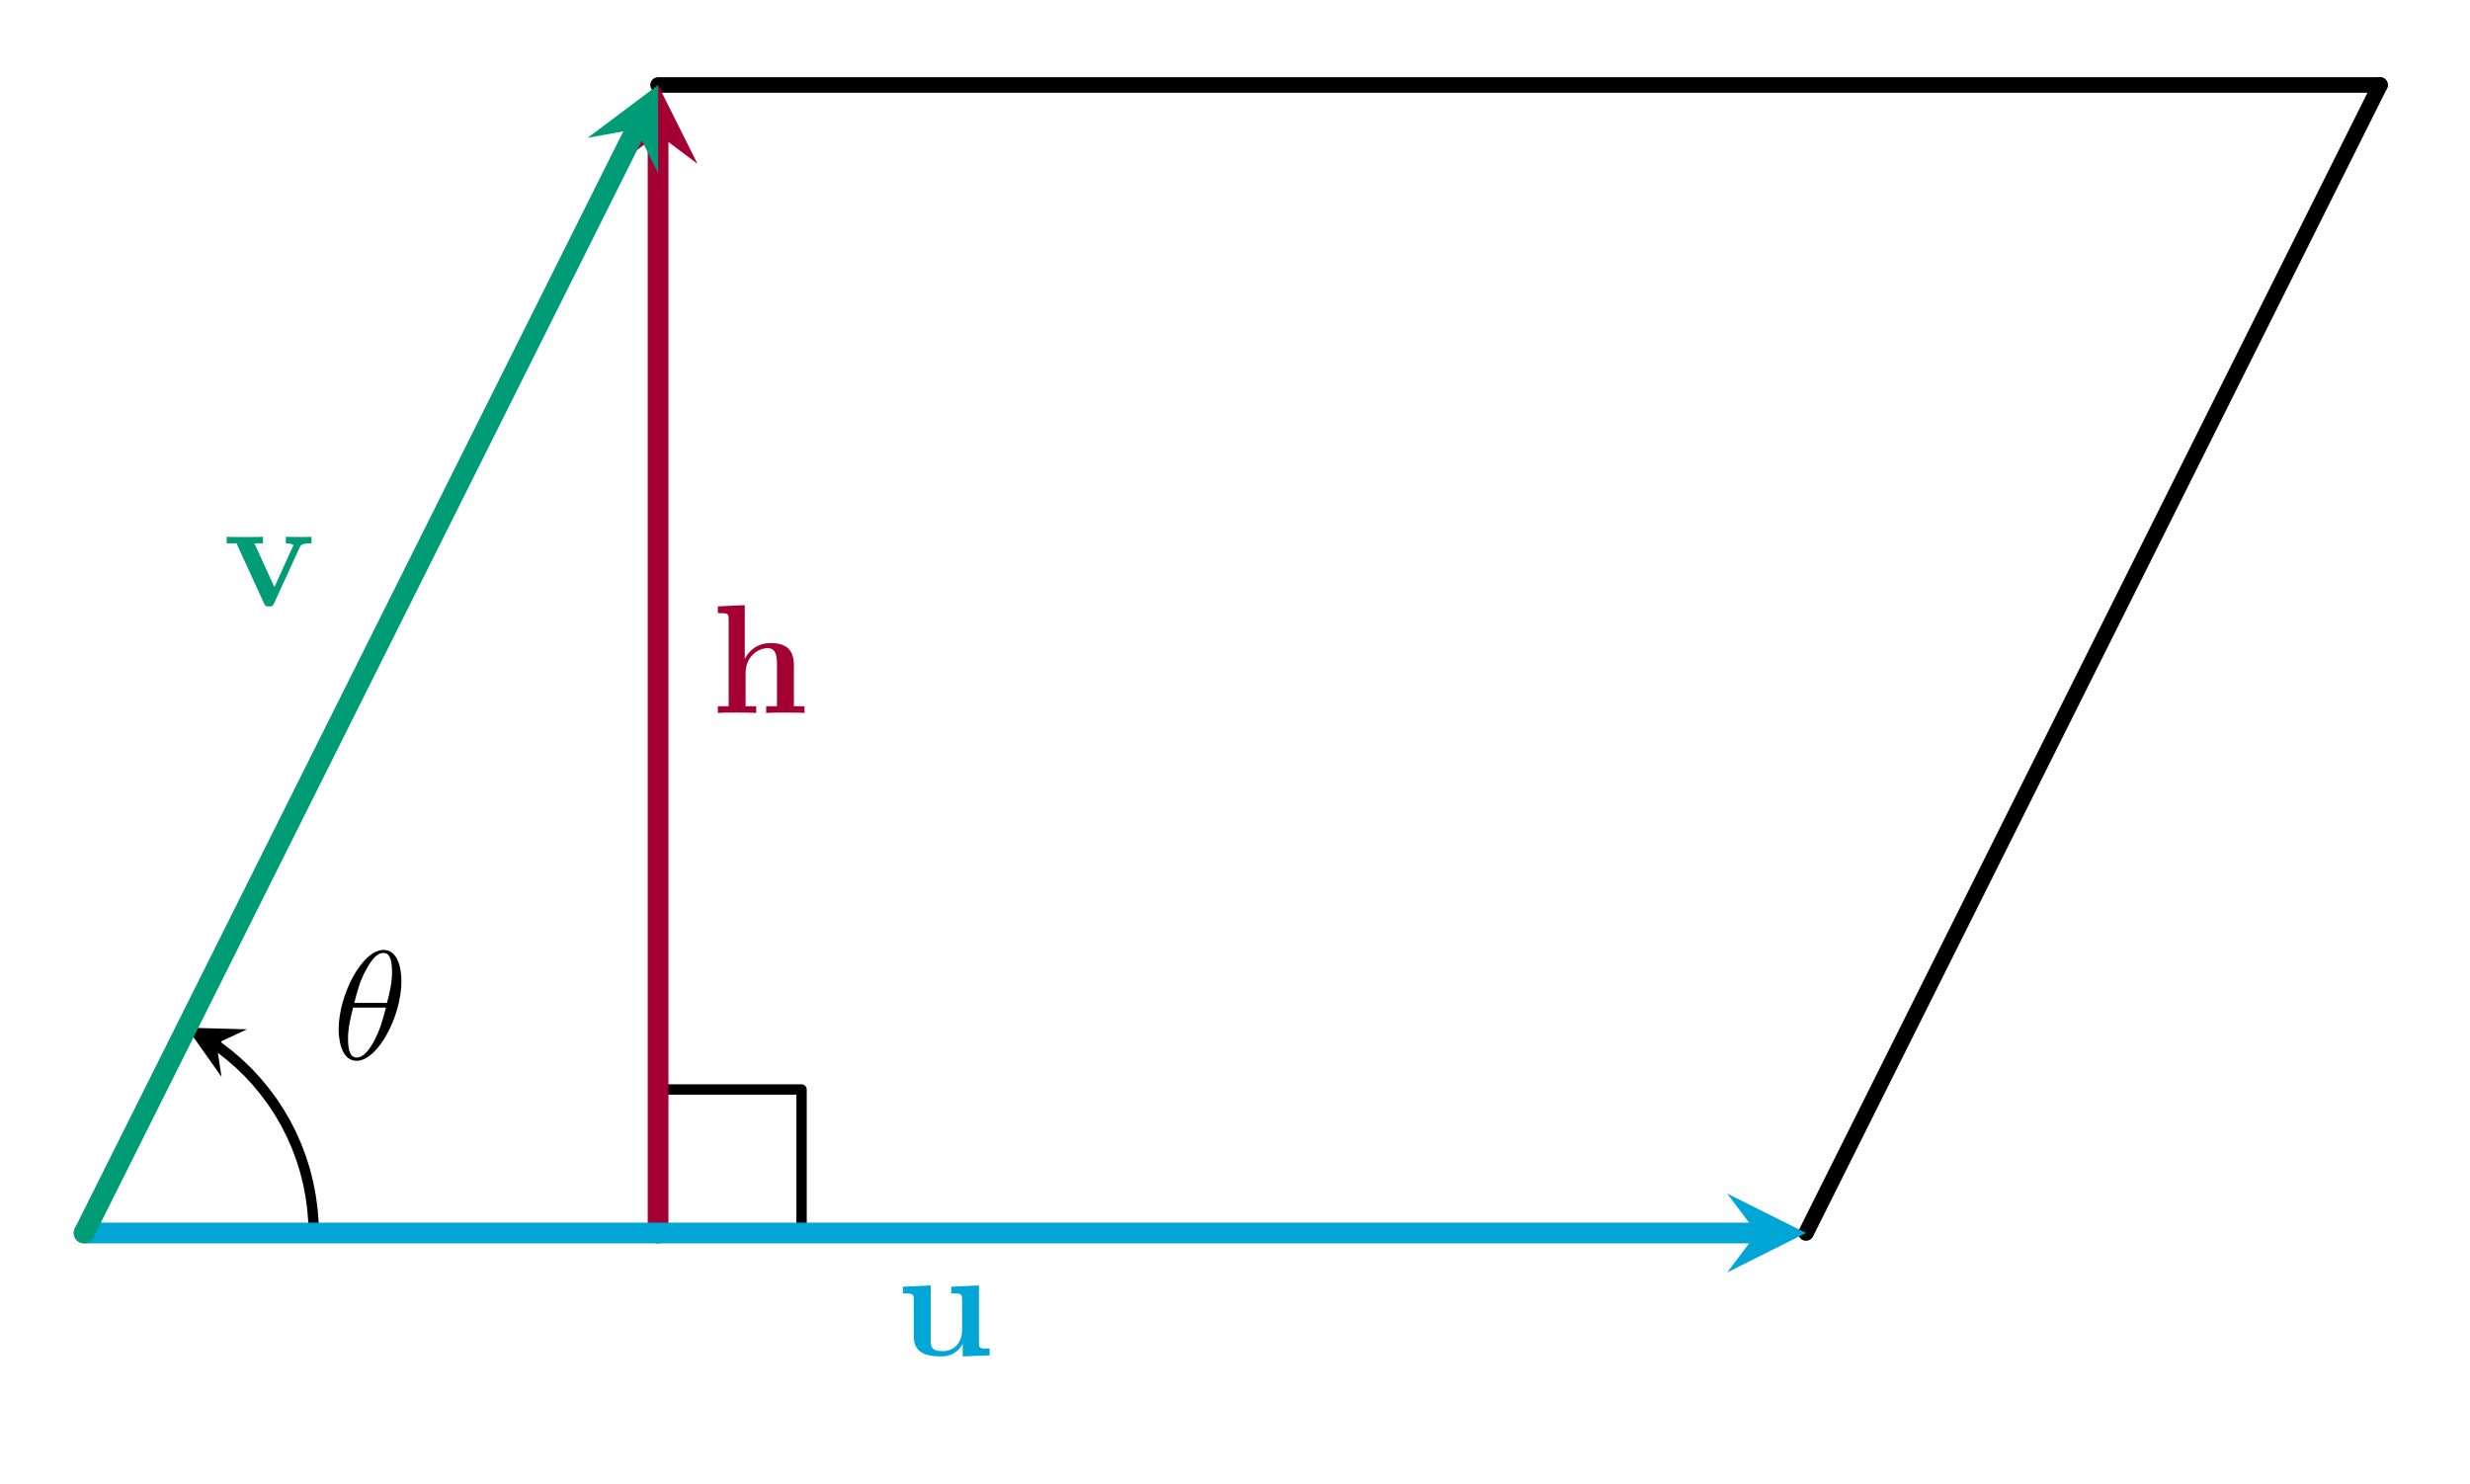
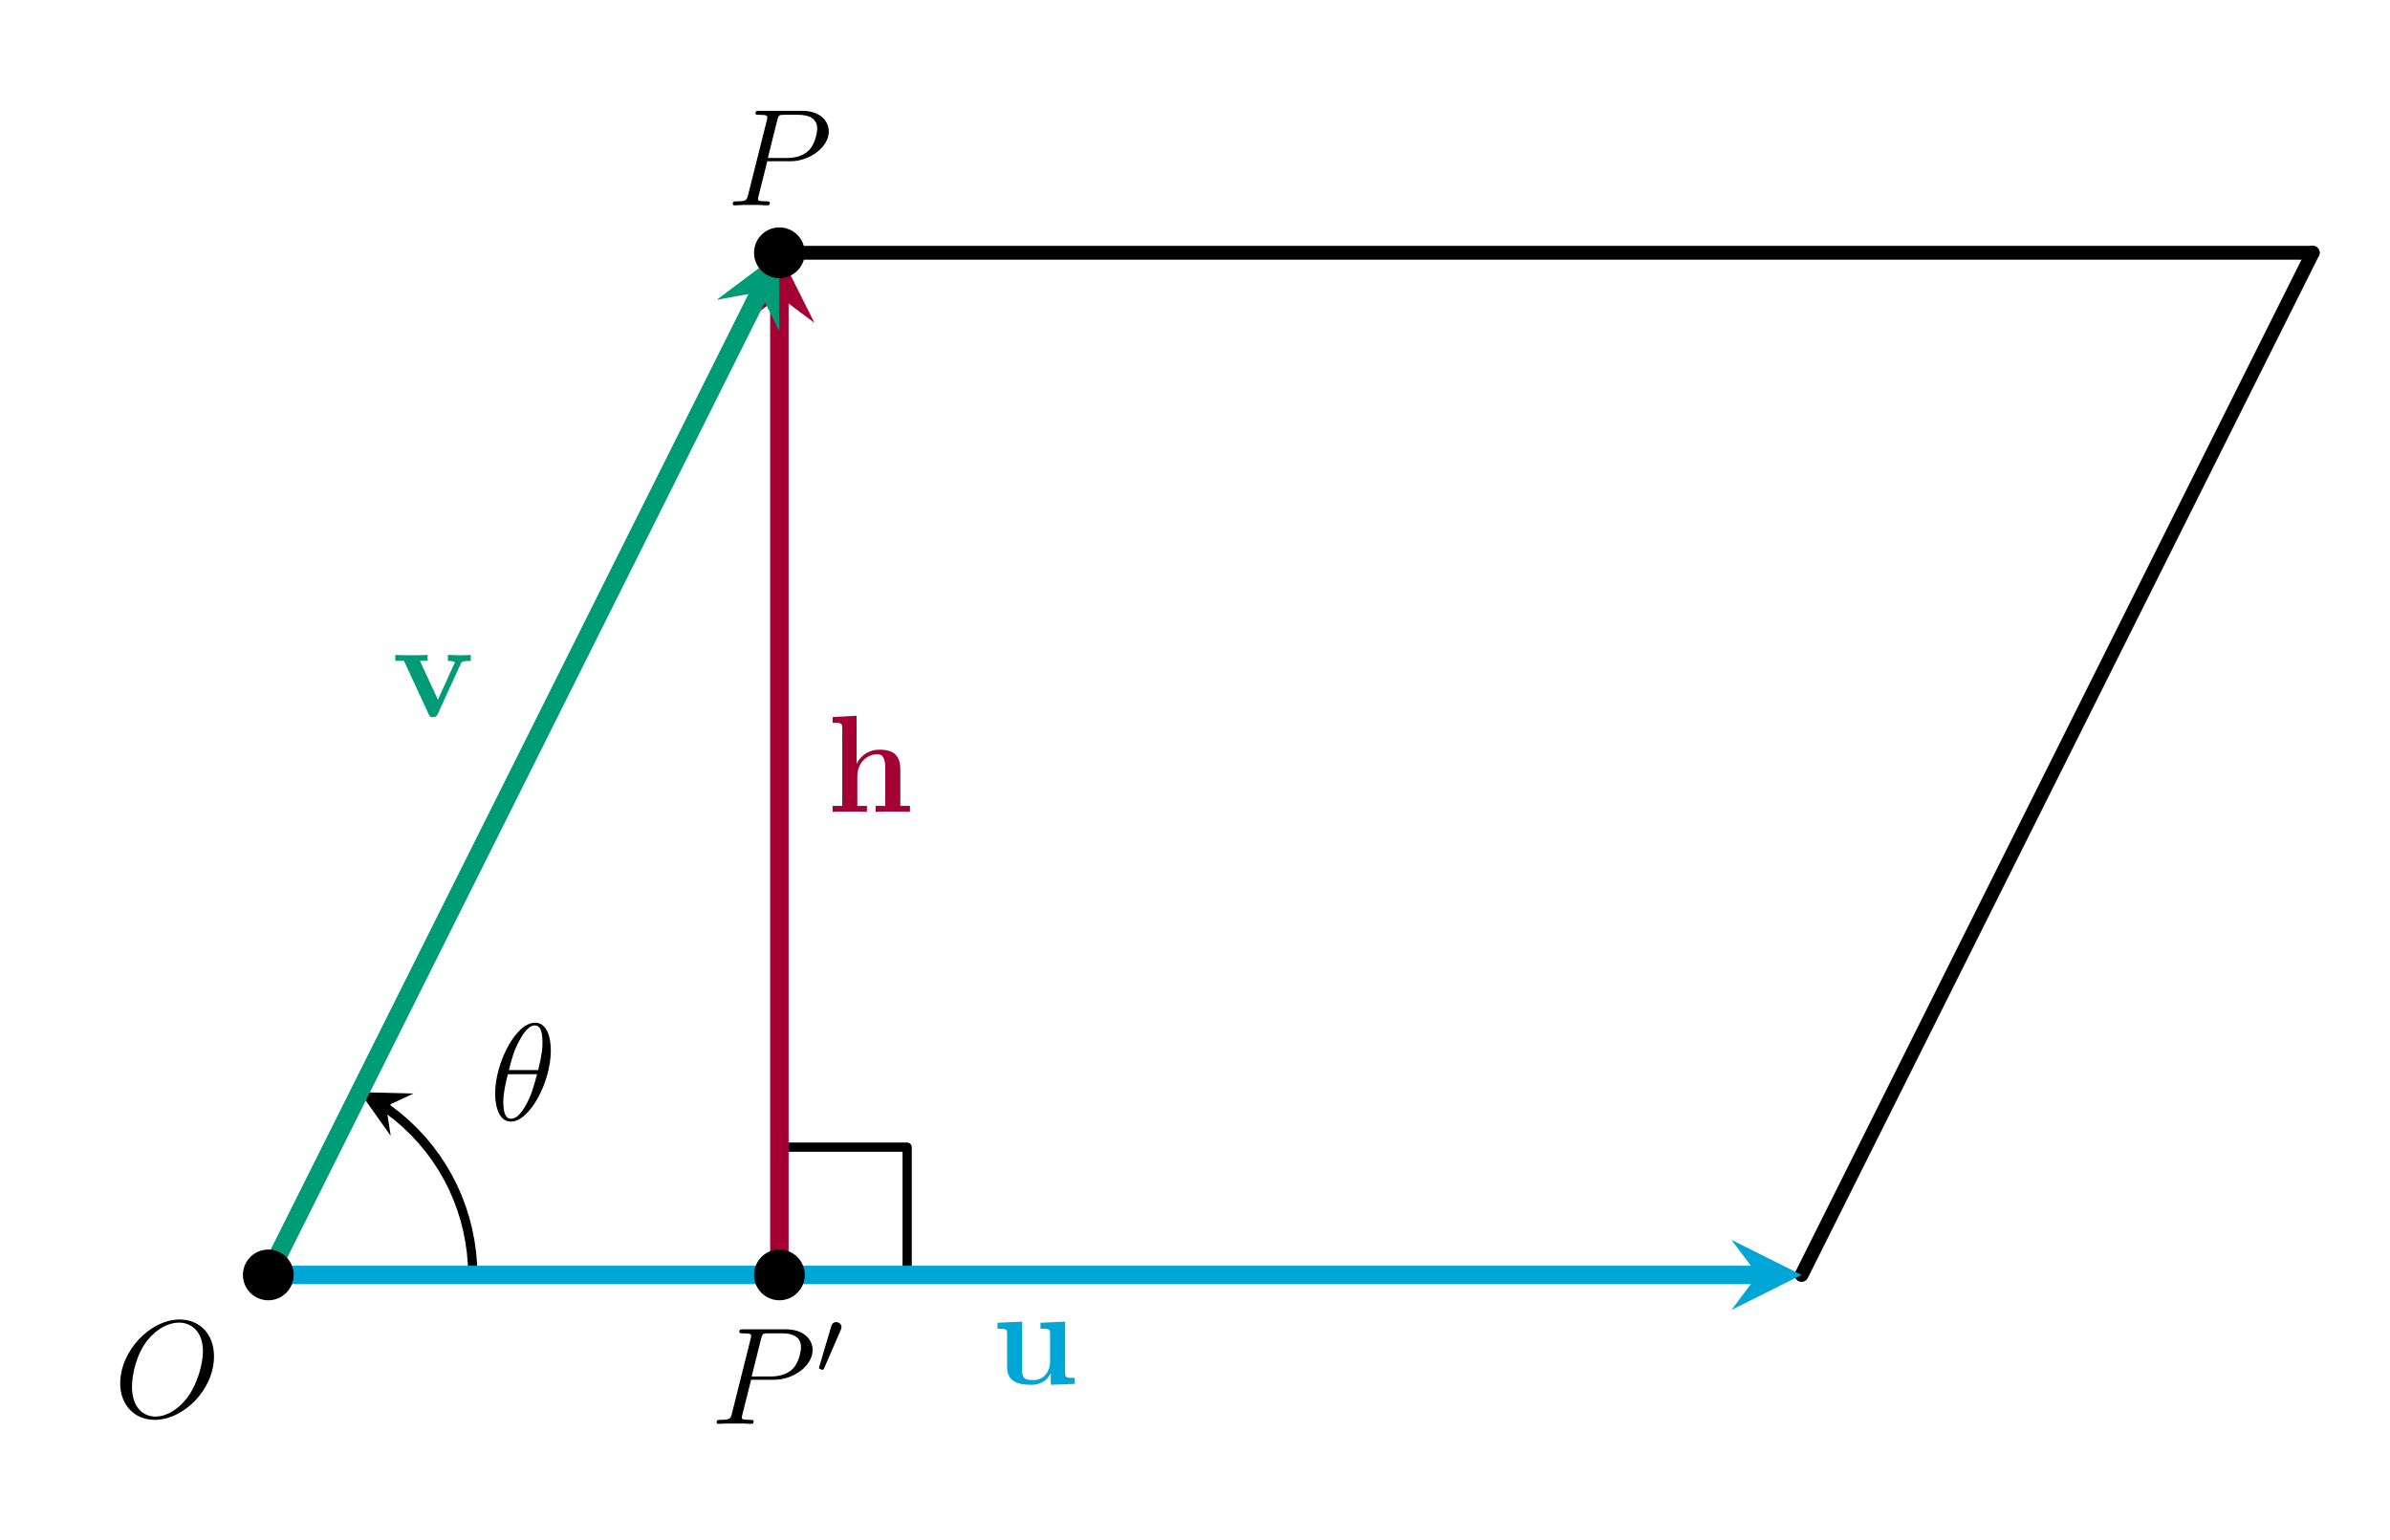
- <svg xmlns="http://www.w3.org/2000/svg" xmlns:xlink="http://www.w3.org/1999/xlink" width="189.342pt" height="113.755pt" viewBox="0 0 189.342 113.755" version="1.2">
+ <svg xmlns="http://www.w3.org/2000/svg" xmlns:xlink="http://www.w3.org/1999/xlink" width="205.818pt" height="132.583pt" viewBox="0 0 205.818 132.583" version="1.2">
  <defs>
    <g>
      <symbol overflow="visible" id="glyph0-0">
        <path style="stroke:none;" d="" />
      </symbol>
      <symbol overflow="visible" id="glyph0-1">
-         <path style="stroke:none;" d="M 5.281 -5.984 C 5.281 -7.203 4.891 -8.375 3.922 -8.375 C 2.25 -8.375 0.469 -4.891 0.469 -2.281 C 0.469 -1.719 0.594 0.125 1.844 0.125 C 3.469 0.125 5.281 -3.281 5.281 -5.984 Z M 1.672 -4.312 C 1.844 -5.016 2.094 -6.016 2.578 -6.859 C 2.969 -7.578 3.375 -8.141 3.906 -8.141 C 4.297 -8.141 4.562 -7.812 4.562 -6.672 C 4.562 -6.234 4.531 -5.641 4.172 -4.312 Z M 4.094 -3.953 C 3.797 -2.781 3.547 -2.031 3.125 -1.281 C 2.781 -0.672 2.359 -0.125 1.859 -0.125 C 1.484 -0.125 1.188 -0.406 1.188 -1.578 C 1.188 -2.359 1.375 -3.172 1.578 -3.953 Z M 4.094 -3.953 " />
+         <path style="stroke:none;" d="M 5.281 -6 C 5.281 -7.219 4.906 -8.391 3.922 -8.391 C 2.25 -8.391 0.484 -4.906 0.484 -2.281 C 0.484 -1.734 0.594 0.125 1.844 0.125 C 3.469 0.125 5.281 -3.297 5.281 -6 Z M 1.672 -4.312 C 1.844 -5.016 2.094 -6.016 2.578 -6.859 C 2.969 -7.578 3.391 -8.156 3.906 -8.156 C 4.297 -8.156 4.562 -7.828 4.562 -6.672 C 4.562 -6.25 4.531 -5.656 4.188 -4.312 Z M 4.094 -3.953 C 3.797 -2.797 3.547 -2.031 3.125 -1.281 C 2.781 -0.672 2.359 -0.125 1.859 -0.125 C 1.484 -0.125 1.188 -0.406 1.188 -1.578 C 1.188 -2.359 1.391 -3.172 1.578 -3.953 Z M 4.094 -3.953 " />
+       </symbol>
+       <symbol overflow="visible" id="glyph0-2">
+         <path style="stroke:none;" d="M 8.656 -5.219 C 8.656 -7.188 7.375 -8.391 5.703 -8.391 C 3.141 -8.391 0.578 -5.656 0.578 -2.891 C 0.578 -1.031 1.812 0.25 3.547 0.25 C 6.047 0.25 8.656 -2.359 8.656 -5.219 Z M 3.609 -0.031 C 2.641 -0.031 1.594 -0.734 1.594 -2.594 C 1.594 -3.688 1.984 -5.453 2.969 -6.656 C 3.844 -7.703 4.844 -8.125 5.641 -8.125 C 6.688 -8.125 7.703 -7.375 7.703 -5.656 C 7.703 -4.594 7.25 -2.938 6.453 -1.797 C 5.578 -0.578 4.5 -0.031 3.609 -0.031 Z M 3.609 -0.031 " />
+       </symbol>
+       <symbol overflow="visible" id="glyph0-3">
+         <path style="stroke:none;" d="M 3.531 -3.797 L 5.531 -3.797 C 7.172 -3.797 8.828 -5 8.828 -6.359 C 8.828 -7.297 8.031 -8.141 6.531 -8.141 L 2.844 -8.141 C 2.625 -8.141 2.516 -8.141 2.516 -7.922 C 2.516 -7.797 2.625 -7.797 2.797 -7.797 C 3.531 -7.797 3.531 -7.703 3.531 -7.578 C 3.531 -7.547 3.531 -7.469 3.484 -7.297 L 1.875 -0.875 C 1.766 -0.469 1.734 -0.344 0.906 -0.344 C 0.672 -0.344 0.562 -0.344 0.562 -0.125 C 0.562 0 0.672 0 0.734 0 C 0.969 0 1.203 -0.031 1.438 -0.031 L 2.828 -0.031 C 3.047 -0.031 3.297 0 3.531 0 C 3.625 0 3.75 0 3.75 -0.219 C 3.75 -0.344 3.641 -0.344 3.469 -0.344 C 2.75 -0.344 2.734 -0.422 2.734 -0.547 C 2.734 -0.609 2.75 -0.688 2.766 -0.75 Z M 4.391 -7.328 C 4.5 -7.766 4.547 -7.797 5 -7.797 L 6.188 -7.797 C 7.078 -7.797 7.828 -7.516 7.828 -6.609 C 7.828 -6.312 7.672 -5.297 7.125 -4.75 C 6.922 -4.531 6.344 -4.078 5.25 -4.078 L 3.578 -4.078 Z M 4.391 -7.328 " />
      </symbol>
      <symbol overflow="visible" id="glyph1-0">
        <path style="stroke:none;" d="" />
      </symbol>
      <symbol overflow="visible" id="glyph1-1">
-         <path style="stroke:none;" d="M 6.328 -3.641 C 6.328 -4.781 5.828 -5.359 4.531 -5.359 C 3.328 -5.359 2.734 -4.516 2.578 -4.156 L 2.562 -4.156 L 2.562 -8.266 L 0.5 -8.172 L 0.5 -7.656 C 1.234 -7.656 1.328 -7.656 1.328 -7.188 L 1.328 -0.516 L 0.5 -0.516 L 0.5 0 C 0.781 -0.031 1.625 -0.031 1.969 -0.031 C 2.297 -0.031 3.172 -0.031 3.438 0 L 3.438 -0.516 L 2.625 -0.516 L 2.625 -3.047 C 2.625 -4.328 3.578 -4.969 4.328 -4.969 C 4.781 -4.969 5.031 -4.672 5.031 -3.781 L 5.031 -0.516 L 4.203 -0.516 L 4.203 0 C 4.484 -0.031 5.328 -0.031 5.672 -0.031 C 6 -0.031 6.875 -0.031 7.141 0 L 7.141 -0.516 L 6.328 -0.516 Z M 6.328 -3.641 " />
+         <path style="stroke:none;" d="M 6.328 -3.641 C 6.328 -4.781 5.844 -5.359 4.531 -5.359 C 3.328 -5.359 2.734 -4.516 2.578 -4.156 L 2.562 -4.156 L 2.562 -8.281 L 0.5 -8.172 L 0.5 -7.672 C 1.234 -7.672 1.328 -7.672 1.328 -7.203 L 1.328 -0.516 L 0.5 -0.516 L 0.5 0 C 0.781 -0.031 1.641 -0.031 1.969 -0.031 C 2.297 -0.031 3.172 -0.031 3.453 0 L 3.453 -0.516 L 2.625 -0.516 L 2.625 -3.047 C 2.625 -4.344 3.578 -4.969 4.344 -4.969 C 4.781 -4.969 5.031 -4.688 5.031 -3.781 L 5.031 -0.516 L 4.203 -0.516 L 4.203 0 C 4.484 -0.031 5.344 -0.031 5.672 -0.031 C 6.016 -0.031 6.875 -0.031 7.156 0 L 7.156 -0.516 L 6.328 -0.516 Z M 6.328 -3.641 " />
      </symbol>
      <symbol overflow="visible" id="glyph1-2">
-         <path style="stroke:none;" d="M 4.203 -5.266 L 4.203 -4.75 C 4.938 -4.75 5.031 -4.75 5.031 -4.281 L 5.031 -1.953 C 5.031 -1.047 4.484 -0.328 3.562 -0.328 C 2.672 -0.328 2.625 -0.625 2.625 -1.281 L 2.625 -5.359 L 0.5 -5.266 L 0.5 -4.75 C 1.234 -4.75 1.328 -4.75 1.328 -4.281 L 1.328 -1.469 C 1.328 -0.281 2.125 0.078 3.391 0.078 C 3.672 0.078 4.562 0.078 5.078 -0.891 L 5.078 0.078 L 7.141 0 L 7.141 -0.516 C 6.406 -0.516 6.328 -0.516 6.328 -0.969 L 6.328 -5.359 Z M 4.203 -5.266 " />
+         <path style="stroke:none;" d="M 4.203 -5.266 L 4.203 -4.75 C 4.953 -4.75 5.031 -4.75 5.031 -4.297 L 5.031 -1.953 C 5.031 -1.047 4.5 -0.328 3.562 -0.328 C 2.672 -0.328 2.625 -0.625 2.625 -1.281 L 2.625 -5.359 L 0.5 -5.266 L 0.5 -4.75 C 1.234 -4.75 1.328 -4.75 1.328 -4.297 L 1.328 -1.469 C 1.328 -0.281 2.125 0.078 3.391 0.078 C 3.688 0.078 4.562 0.078 5.078 -0.891 L 5.094 -0.891 L 5.094 0.078 L 7.156 0 L 7.156 -0.516 C 6.406 -0.516 6.328 -0.516 6.328 -0.984 L 6.328 -5.359 Z M 4.203 -5.266 " />
      </symbol>
      <symbol overflow="visible" id="glyph1-3">
-         <path style="stroke:none;" d="M 5.891 -4.5 C 5.984 -4.672 6.031 -4.781 6.781 -4.781 L 6.781 -5.281 C 6.344 -5.266 6.328 -5.266 5.828 -5.266 C 5.516 -5.266 5.484 -5.266 4.812 -5.281 L 4.812 -4.781 C 5.125 -4.781 5.391 -4.719 5.391 -4.625 C 5.391 -4.625 5.391 -4.609 5.328 -4.484 L 3.938 -1.422 L 2.406 -4.781 L 3.062 -4.781 L 3.062 -5.281 C 2.781 -5.266 1.953 -5.266 1.625 -5.266 C 1.281 -5.266 0.594 -5.266 0.281 -5.281 L 0.281 -4.781 L 1.031 -4.781 L 3.125 -0.219 C 3.234 0 3.266 0.062 3.531 0.062 C 3.734 0.062 3.828 0.031 3.922 -0.203 Z M 5.891 -4.5 " />
+         <path style="stroke:none;" d="M 5.906 -4.5 C 5.984 -4.688 6.031 -4.781 6.781 -4.781 L 6.781 -5.297 C 6.359 -5.266 6.328 -5.266 5.844 -5.266 C 5.516 -5.266 5.5 -5.266 4.812 -5.297 L 4.812 -4.781 C 5.141 -4.781 5.406 -4.719 5.406 -4.641 C 5.406 -4.625 5.406 -4.609 5.344 -4.5 L 3.953 -1.438 L 2.406 -4.781 L 3.062 -4.781 L 3.062 -5.297 C 2.797 -5.266 1.953 -5.266 1.641 -5.266 C 1.281 -5.266 0.594 -5.266 0.281 -5.297 L 0.281 -4.781 L 1.031 -4.781 L 3.141 -0.219 C 3.25 0 3.266 0.062 3.547 0.062 C 3.734 0.062 3.828 0.031 3.938 -0.203 Z M 5.906 -4.5 " />
+       </symbol>
+       <symbol overflow="visible" id="glyph2-0">
+         <path style="stroke:none;" d="" />
+       </symbol>
+       <symbol overflow="visible" id="glyph2-1">
+         <path style="stroke:none;" d="M 2.109 -3.766 C 2.141 -3.859 2.172 -3.922 2.172 -4 C 2.172 -4.266 1.938 -4.438 1.719 -4.438 C 1.391 -4.438 1.312 -4.156 1.281 -4.047 L 0.266 -0.625 C 0.234 -0.531 0.234 -0.516 0.234 -0.5 C 0.234 -0.422 0.281 -0.406 0.359 -0.391 C 0.516 -0.328 0.531 -0.328 0.547 -0.328 C 0.562 -0.328 0.609 -0.328 0.672 -0.453 Z M 2.109 -3.766 " />
      </symbol>
    </g>
    <clipPath id="clip1">
-       <path d="M 121 0.074 L 188.688 0.074 L 188.688 112 L 121 112 Z M 121 0.074 " />
+       <path d="M 138 4 L 205.406 4 L 205.406 127 L 138 127 Z M 138 4 " />
    </clipPath>
    <clipPath id="clip2">
-       <path d="M 0 0.074 L 72 0.074 L 72 113.438 L 0 113.438 Z M 0 0.074 " />
+       <path d="M 0.23 2 L 88 2 L 88 132.168 L 0.23 132.168 Z M 0.23 2 " />
    </clipPath>
  </defs>
  <g id="surface1">
-     <path style="fill:none;stroke-width:1.196;stroke-linecap:round;stroke-linejoin:miter;stroke:rgb(0%,0%,0%);stroke-opacity:1;stroke-miterlimit:10;" d="M 141.289 97.137 L 273.747 97.137 " transform="matrix(0.996537,0,0,-0.996537,-90.354,103.3161)" />
+     <path style="fill:none;stroke-width:1.196;stroke-linecap:round;stroke-linejoin:miter;stroke:rgb(0%,0%,0%);stroke-opacity:1;stroke-miterlimit:10;" d="M 141.288 97.137 L 273.746 97.137 " transform="matrix(0.996865,0,0,-0.996865,-73.72744,118.602)" />
    <g clip-path="url(#clip1)" clip-rule="nonzero">
-       <path style="fill:none;stroke-width:1.196;stroke-linecap:round;stroke-linejoin:miter;stroke:rgb(0%,0%,0%);stroke-opacity:1;stroke-miterlimit:10;" d="M 229.594 8.831 L 273.747 97.137 " transform="matrix(0.996537,0,0,-0.996537,-90.354,103.3161)" />
+       <path style="fill:none;stroke-width:1.196;stroke-linecap:round;stroke-linejoin:miter;stroke:rgb(0%,0%,0%);stroke-opacity:1;stroke-miterlimit:10;" d="M 229.592 8.829 L 273.746 97.137 " transform="matrix(0.996865,0,0,-0.996865,-73.72744,118.602)" />
    </g>
-     <path style="fill:none;stroke-width:0.797;stroke-linecap:round;stroke-linejoin:round;stroke:rgb(0%,0%,0%);stroke-opacity:1;stroke-miterlimit:10;" d="M 152.327 8.831 L 152.327 19.869 L 141.289 19.869 " transform="matrix(0.996537,0,0,-0.996537,-90.354,103.3161)" />
-     <path style="fill:none;stroke-width:0.797;stroke-linecap:round;stroke-linejoin:round;stroke:rgb(0%,0%,0%);stroke-opacity:1;stroke-miterlimit:10;" d="M 114.798 8.831 L 114.771 9.807 L 114.689 10.783 L 114.551 11.747 L 114.363 12.708 L 114.124 13.656 L 113.83 14.589 L 113.485 15.503 L 113.093 16.396 L 112.65 17.27 L 112.16 18.113 L 111.623 18.932 L 111.039 19.716 L 110.416 20.469 L 109.754 21.186 L 109.052 21.864 L 108.311 22.503 L 107.539 23.103 L 106.731 23.656 L 105.897 24.165 L 107.319 23.405 " transform="matrix(0.996537,0,0,-0.996537,-90.354,103.3161)" />
-     <path style=" stroke:none;fill-rule:nonzero;fill:rgb(0%,0%,0%);fill-opacity:1;" d="M 14.316 78.777 L 16.984 82.547 L 16.594 79.992 L 18.934 78.902 " />
+     <path style="fill:none;stroke-width:0.797;stroke-linecap:round;stroke-linejoin:round;stroke:rgb(0%,0%,0%);stroke-opacity:1;stroke-miterlimit:10;" d="M 152.326 8.829 L 152.326 19.867 L 141.288 19.867 " transform="matrix(0.996865,0,0,-0.996865,-73.72744,118.602)" />
+     <path style="fill:none;stroke-width:0.797;stroke-linecap:round;stroke-linejoin:round;stroke:rgb(0%,0%,0%);stroke-opacity:1;stroke-miterlimit:10;" d="M 114.798 8.829 L 114.771 9.809 L 114.689 10.78 L 114.551 11.748 L 114.363 12.708 L 114.124 13.657 L 113.83 14.589 L 113.486 15.502 L 113.094 16.399 L 112.651 17.269 L 112.157 18.116 L 111.624 18.931 L 111.04 19.718 L 110.417 20.471 L 109.751 21.188 L 109.05 21.866 L 108.309 22.505 L 107.537 23.104 L 106.73 23.657 L 105.895 24.166 L 107.318 23.402 " transform="matrix(0.996865,0,0,-0.996865,-73.72744,118.602)" />
+     <path style=" stroke:none;fill-rule:nonzero;fill:rgb(0%,0%,0%);fill-opacity:1;" d="M 30.977 94.055 L 33.648 97.824 L 33.254 95.273 L 35.594 94.18 " />
    <g style="fill:rgb(0%,0%,0%);fill-opacity:1;">
-       <use xlink:href="#glyph0-1" x="25.49" y="81.19" />
+       <use xlink:href="#glyph0-1" x="42.155" y="96.469" />
    </g>
-     <path style="fill:none;stroke-width:1.594;stroke-linecap:round;stroke-linejoin:miter;stroke:rgb(64.705%,0%,20.392%);stroke-opacity:1;stroke-miterlimit:10;" d="M 141.289 8.831 L 141.289 93.35 " transform="matrix(0.996537,0,0,-0.996537,-90.354,103.3161)" />
-     <path style=" stroke:none;fill-rule:nonzero;fill:rgb(64.705%,0%,20.392%);fill-opacity:1;" d="M 50.445 6.516 L 47.426 12.555 L 50.445 10.289 L 53.465 12.555 " />
+     <path style="fill:none;stroke-width:1.594;stroke-linecap:round;stroke-linejoin:miter;stroke:rgb(64.705%,0%,20.392%);stroke-opacity:1;stroke-miterlimit:10;" d="M 141.288 8.829 L 141.288 93.352 " transform="matrix(0.996865,0,0,-0.996865,-73.72744,118.602)" />
+     <path style=" stroke:none;fill-rule:nonzero;fill:rgb(64.705%,0%,20.392%);fill-opacity:1;" d="M 67.117 21.77 L 64.098 27.809 L 67.117 25.543 L 70.137 27.809 " />
    <g style="fill:rgb(64.705%,0%,20.392%);fill-opacity:1;">
-       <use xlink:href="#glyph1-1" x="54.529" y="54.654" />
+       <use xlink:href="#glyph1-1" x="71.205" y="69.924" />
    </g>
-     <path style="fill:none;stroke-width:1.594;stroke-linecap:round;stroke-linejoin:miter;stroke:rgb(0%,65.099%,83.922%);stroke-opacity:1;stroke-miterlimit:10;" d="M 97.136 8.831 L 225.808 8.831 " transform="matrix(0.996537,0,0,-0.996537,-90.354,103.3161)" />
-     <path style=" stroke:none;fill-rule:nonzero;fill:rgb(0%,65.099%,83.922%);fill-opacity:1;" d="M 138.445 94.516 L 132.406 91.496 L 134.672 94.516 L 132.406 97.535 " />
+     <path style="fill:none;stroke-width:1.594;stroke-linecap:round;stroke-linejoin:miter;stroke:rgb(0%,65.099%,83.922%);stroke-opacity:1;stroke-miterlimit:10;" d="M 97.137 8.829 L 225.807 8.829 " transform="matrix(0.996865,0,0,-0.996865,-73.72744,118.602)" />
+     <path style=" stroke:none;fill-rule:nonzero;fill:rgb(0%,65.099%,83.922%);fill-opacity:1;" d="M 155.145 109.801 L 149.109 106.781 L 151.371 109.801 L 149.109 112.816 " />
    <g style="fill:rgb(0%,65.099%,83.922%);fill-opacity:1;">
-       <use xlink:href="#glyph1-2" x="68.719" y="103.898" />
+       <use xlink:href="#glyph1-2" x="85.399" y="119.184" />
    </g>
    <g clip-path="url(#clip2)" clip-rule="nonzero">
-       <path style="fill:none;stroke-width:1.594;stroke-linecap:round;stroke-linejoin:miter;stroke:rgb(0%,60.782%,46.666%);stroke-opacity:1;stroke-miterlimit:10;" d="M 97.136 8.831 L 139.595 93.75 " transform="matrix(0.996537,0,0,-0.996537,-90.354,103.3161)" />
+       <path style="fill:none;stroke-width:1.594;stroke-linecap:round;stroke-linejoin:miter;stroke:rgb(0%,60.782%,46.666%);stroke-opacity:1;stroke-miterlimit:10;" d="M 97.137 8.829 L 139.595 93.751 " transform="matrix(0.996865,0,0,-0.996865,-73.72744,118.602)" />
    </g>
-     <path style=" stroke:none;fill-rule:nonzero;fill:rgb(0%,60.782%,46.666%);fill-opacity:1;" d="M 50.445 6.516 L 45.047 10.566 L 48.758 9.891 L 50.445 13.266 " />
+     <path style=" stroke:none;fill-rule:nonzero;fill:rgb(0%,60.782%,46.666%);fill-opacity:1;" d="M 67.117 21.77 L 61.719 25.82 L 65.43 25.145 L 67.117 28.52 " />
    <g style="fill:rgb(0%,60.782%,46.666%);fill-opacity:1;">
-       <use xlink:href="#glyph1-3" x="17.097" y="46.431" />
+       <use xlink:href="#glyph1-3" x="33.759" y="61.698" />
    </g>
+     <g style="fill:rgb(0%,0%,0%);fill-opacity:1;">
+       <use xlink:href="#glyph0-2" x="9.773" y="122.031" />
+     </g>
+     <g style="fill:rgb(0%,0%,0%);fill-opacity:1;">
+       <use xlink:href="#glyph0-3" x="62.545" y="17.684" />
+     </g>
+     <g style="fill:rgb(0%,0%,0%);fill-opacity:1;">
+       <use xlink:href="#glyph0-3" x="61.152" y="122.626" />
+     </g>
+     <g style="fill:rgb(0%,0%,0%);fill-opacity:1;">
+       <use xlink:href="#glyph2-1" x="70.295" y="118.302" />
+     </g>
+     <path style="fill-rule:nonzero;fill:rgb(0%,0%,0%);fill-opacity:1;stroke-width:0.399;stroke-linecap:butt;stroke-linejoin:miter;stroke:rgb(0%,0%,0%);stroke-opacity:1;stroke-miterlimit:10;" d="M 99.128 8.829 C 99.128 9.93 98.235 10.823 97.137 10.823 C 96.036 10.823 95.143 9.93 95.143 8.829 C 95.143 7.732 96.036 6.838 97.137 6.838 C 98.235 6.838 99.128 7.732 99.128 8.829 Z M 99.128 8.829 " transform="matrix(0.996865,0,0,-0.996865,-73.72744,118.602)" />
+     <path style="fill-rule:nonzero;fill:rgb(0%,0%,0%);fill-opacity:1;stroke-width:0.399;stroke-linecap:butt;stroke-linejoin:miter;stroke:rgb(0%,0%,0%);stroke-opacity:1;stroke-miterlimit:10;" d="M 143.282 97.137 C 143.282 98.238 142.389 99.128 141.288 99.128 C 140.187 99.128 139.297 98.238 139.297 97.137 C 139.297 96.036 140.187 95.142 141.288 95.142 C 142.389 95.142 143.282 96.036 143.282 97.137 Z M 143.282 97.137 " transform="matrix(0.996865,0,0,-0.996865,-73.72744,118.602)" />
+     <path style="fill-rule:nonzero;fill:rgb(0%,0%,0%);fill-opacity:1;stroke-width:0.399;stroke-linecap:butt;stroke-linejoin:miter;stroke:rgb(0%,0%,0%);stroke-opacity:1;stroke-miterlimit:10;" d="M 143.282 8.829 C 143.282 9.93 142.389 10.823 141.288 10.823 C 140.187 10.823 139.297 9.93 139.297 8.829 C 139.297 7.732 140.187 6.838 141.288 6.838 C 142.389 6.838 143.282 7.732 143.282 8.829 Z M 143.282 8.829 " transform="matrix(0.996865,0,0,-0.996865,-73.72744,118.602)" />
  </g>
</svg>
